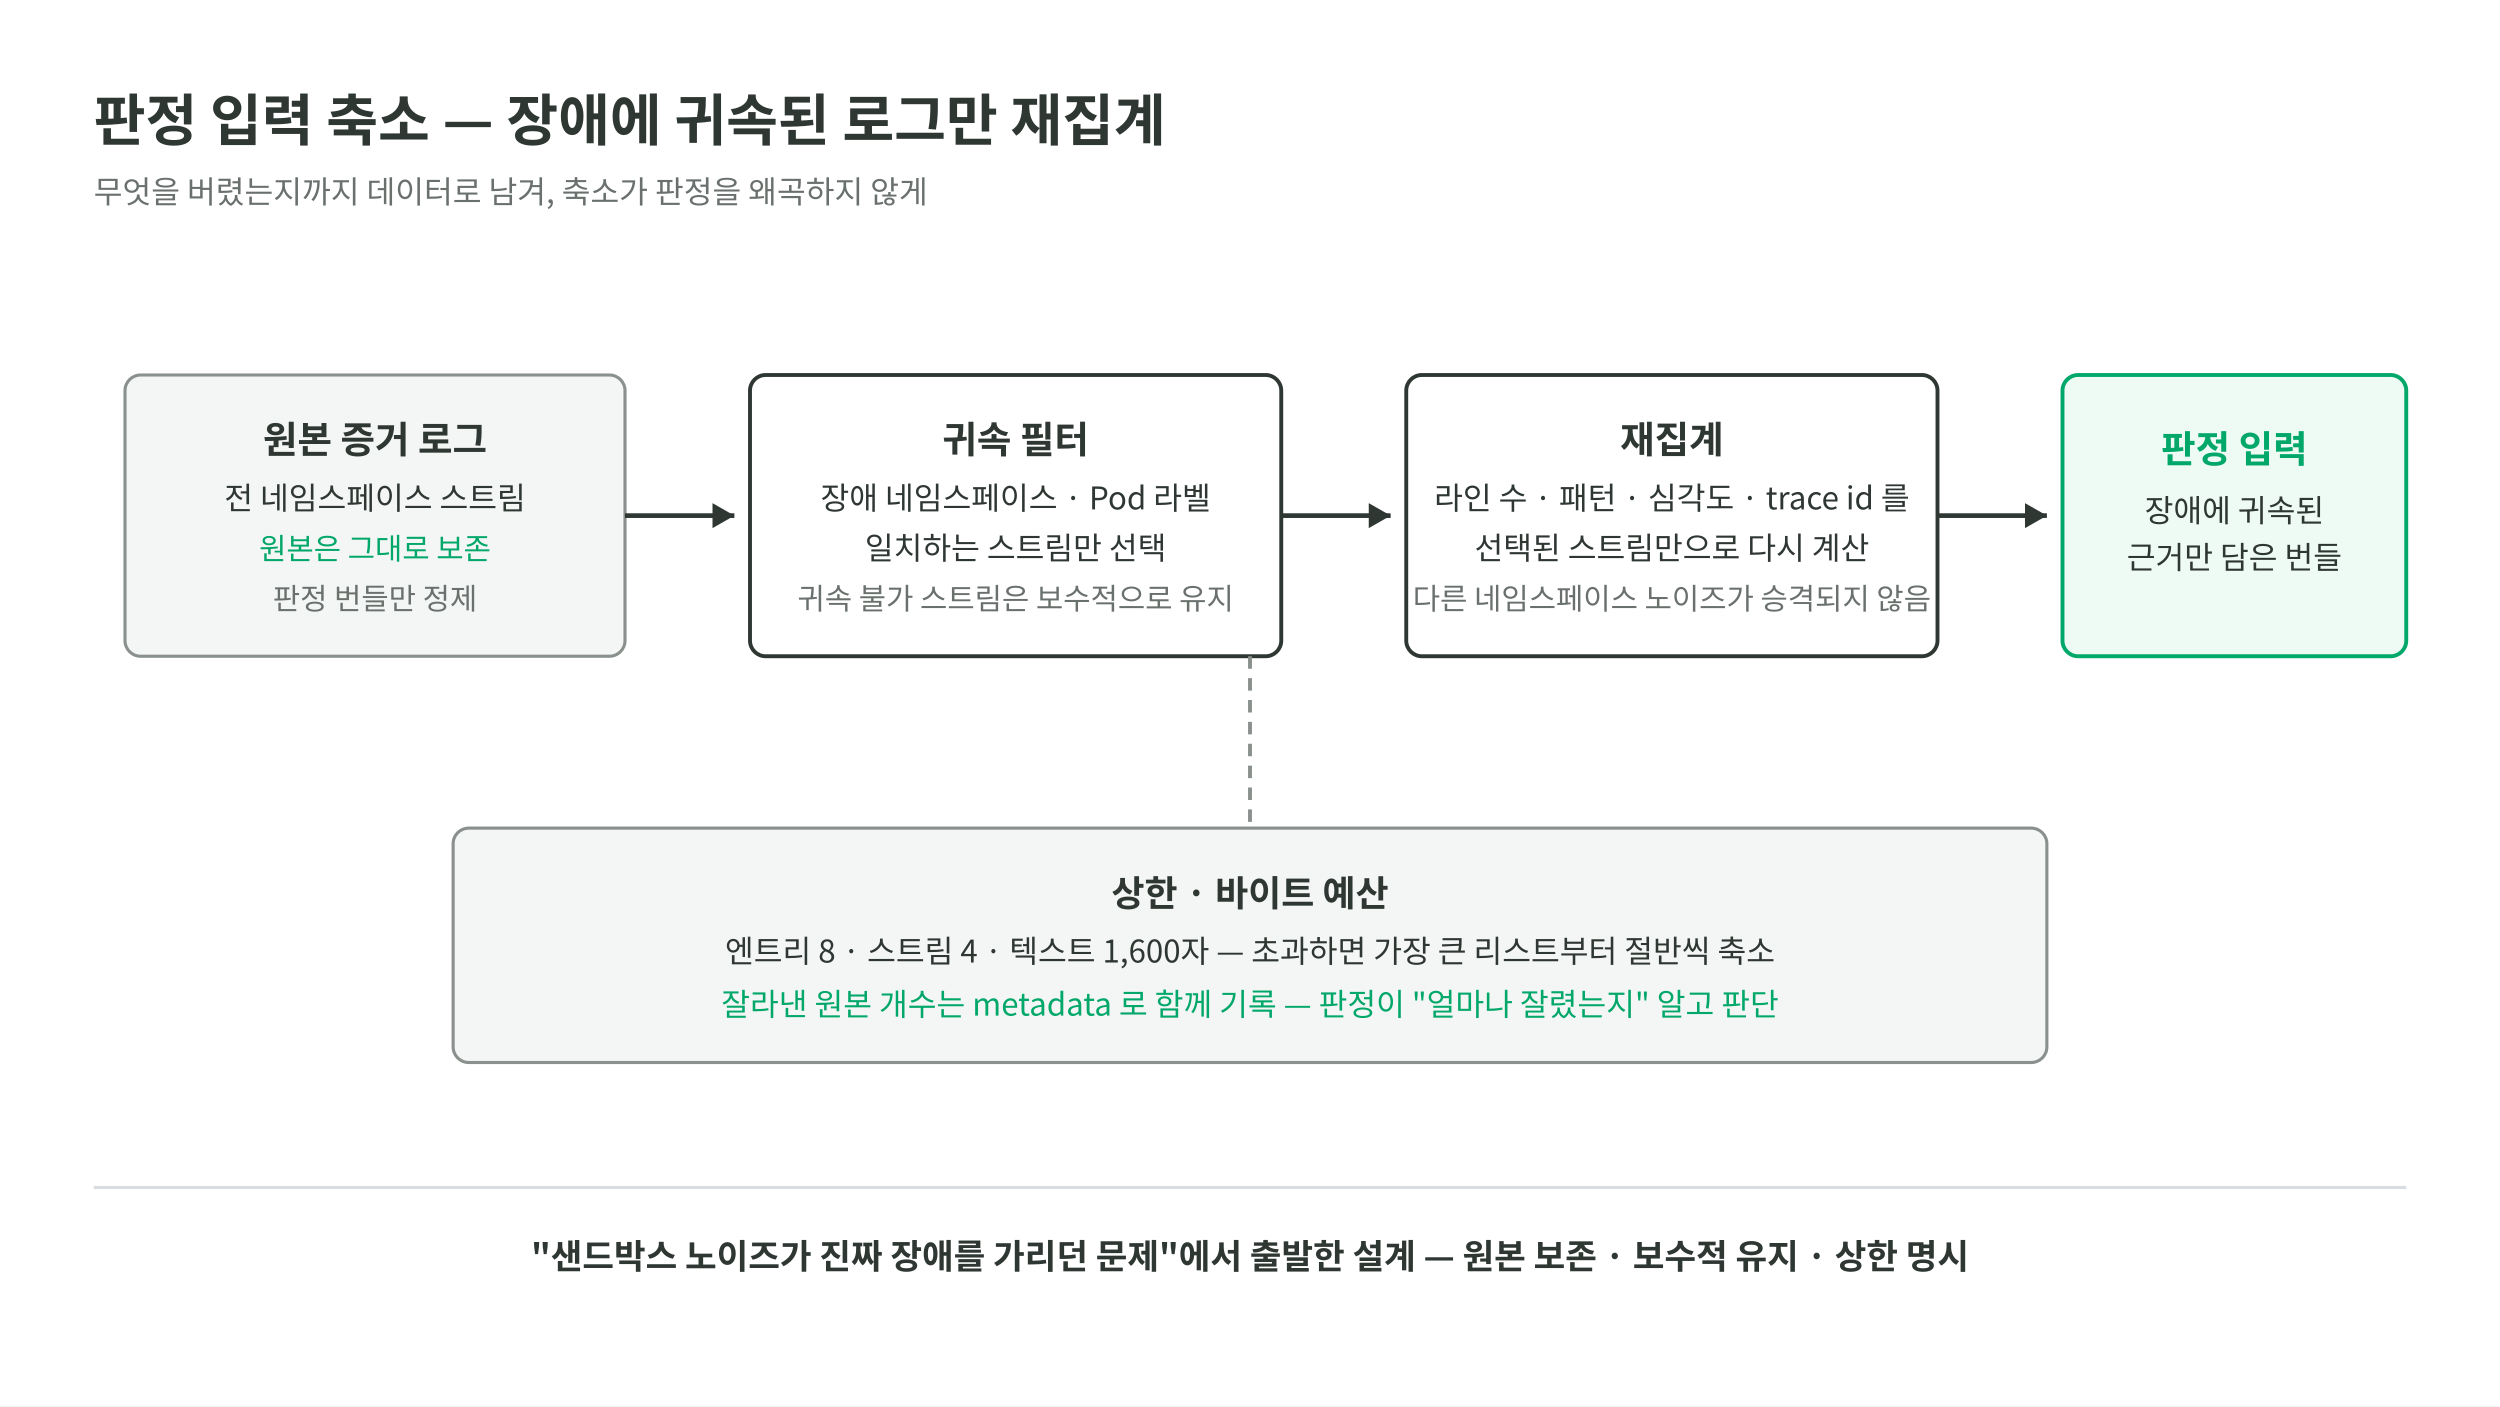
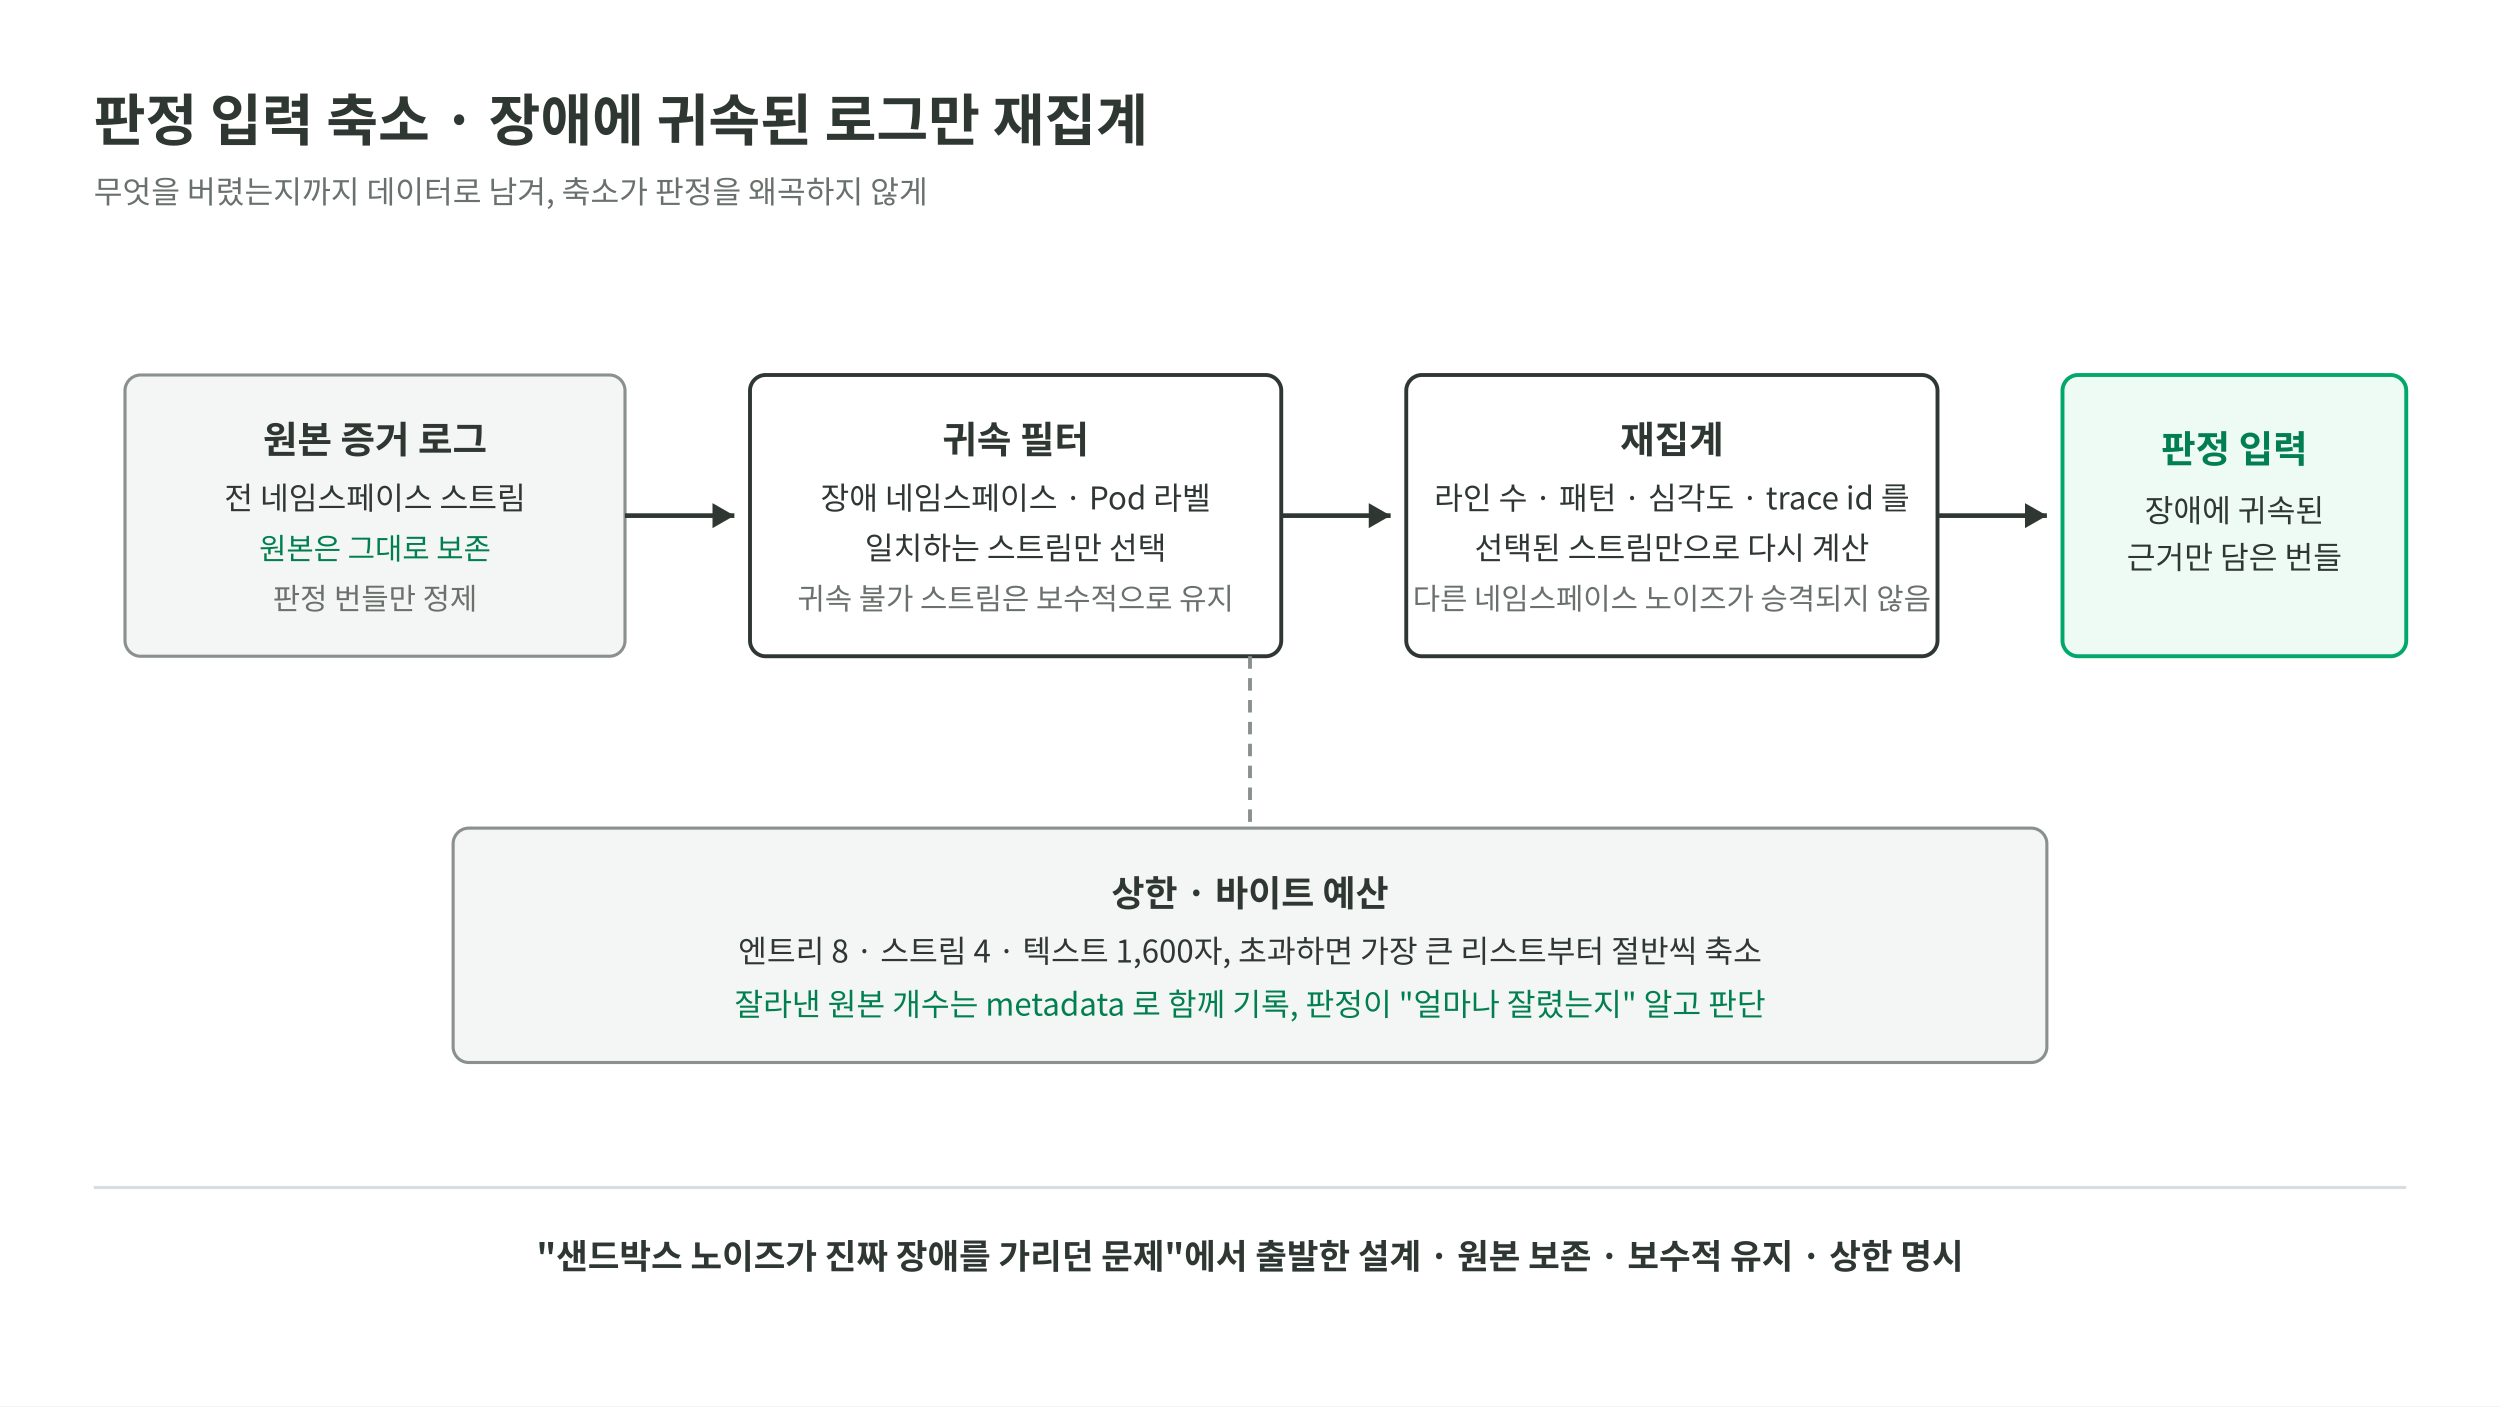
- <svg xmlns="http://www.w3.org/2000/svg" viewBox="0 0 1600 900">
+ <svg xmlns="http://www.w3.org/2000/svg" viewBox="0 0 1600 900" font-family="'Noto Sans KR','Noto Sans CJK KR',sans-serif">
  <rect x="0" y="0" width="1600" height="900" fill="#ffffff" />
-   <text x="60" y="90" font-family="'Noto Sans CJK KR','Noto Sans KR',sans-serif" font-size="36" font-weight="bold" fill="#2f3733">판정 입력 축소 — 장애에 귀속된 로그만 재집계</text>
-   <text x="60" y="130" font-family="'Noto Sans CJK KR','Noto Sans KR',sans-serif" font-size="20" fill="#6a716d">무엇을 버렸는지까지 데이터로 남겨, 축소가 판정을 왜곡하지 않게</text>
+   <text x="60" y="90" font-size="36" font-weight="bold" fill="#2f3733">판정 입력 축소 · 장애에 귀속된 로그만 재집계</text>
+   <text x="60" y="130" font-size="20" fill="#6a716d">무엇을 버렸는지까지 데이터로 남겨, 축소가 판정을 왜곡하지 않게</text>
  <rect x="80" y="240" width="320" height="180" rx="10" fill="#f4f6f5" stroke="#8a918d" stroke-width="2" />
-   <text x="240" y="290" text-anchor="middle" font-family="'Noto Sans CJK KR','Noto Sans KR',sans-serif" font-size="24" font-weight="bold" fill="#2f3733">원본 증거 로그</text>
-   <text x="240" y="326" text-anchor="middle" font-family="'Noto Sans CJK KR','Noto Sans KR',sans-serif" font-size="20" fill="#2f3733">전 네임스페이스 스트림</text>
-   <text x="240" y="358" text-anchor="middle" font-family="'Noto Sans CJK KR','Noto Sans KR',sans-serif" font-size="19" fill="#02a76a">원본은 그대로 보존</text>
-   <text x="240" y="390" text-anchor="middle" font-family="'Noto Sans CJK KR','Noto Sans KR',sans-serif" font-size="19" fill="#6a716d">판정 번들만 정제</text>
+   <text x="240" y="290" text-anchor="middle" font-size="24" font-weight="bold" fill="#2f3733">원본 증거 로그</text>
+   <text x="240" y="326" text-anchor="middle" font-size="20" fill="#2f3733">전 네임스페이스 스트림</text>
+   <text x="240" y="358" text-anchor="middle" font-size="19" fill="#027f50">원본은 그대로 보존</text>
+   <text x="240" y="390" text-anchor="middle" font-size="19" fill="#6a716d">판정 번들만 정제</text>
  <line x1="400" y1="330" x2="470" y2="330" stroke="#2f3733" stroke-width="3" />
  <polygon points="470,330 456,322 456,338" fill="#2f3733" />
  <rect x="480" y="240" width="340" height="180" rx="10" fill="#ffffff" stroke="#2f3733" stroke-width="2.5" />
-   <text x="650" y="290" text-anchor="middle" font-family="'Noto Sans CJK KR','Noto Sans KR',sans-serif" font-size="24" font-weight="bold" fill="#2f3733">귀속 필터</text>
-   <text x="650" y="326" text-anchor="middle" font-family="'Noto Sans CJK KR','Noto Sans KR',sans-serif" font-size="20" fill="#2f3733">장애 네임스페이스 · Pod 라벨</text>
-   <text x="650" y="358" text-anchor="middle" font-family="'Noto Sans CJK KR','Noto Sans KR',sans-serif" font-size="20" fill="#2f3733">일치하는 스트림만 선택</text>
-   <text x="650" y="390" text-anchor="middle" font-family="'Noto Sans CJK KR','Noto Sans KR',sans-serif" font-size="19" fill="#6a716d">귀속 불가 스트림은 보수적으로 유지</text>
+   <text x="650" y="290" text-anchor="middle" font-size="24" font-weight="bold" fill="#2f3733">귀속 필터</text>
+   <text x="650" y="326" text-anchor="middle" font-size="20" fill="#2f3733">장애 네임스페이스 · Pod 라벨</text>
+   <text x="650" y="358" text-anchor="middle" font-size="20" fill="#2f3733">일치하는 스트림만 선택</text>
+   <text x="650" y="390" text-anchor="middle" font-size="19" fill="#6a716d">귀속 불가 스트림은 보수적으로 유지</text>
  <line x1="820" y1="330" x2="890" y2="330" stroke="#2f3733" stroke-width="3" />
  <polygon points="890,330 876,322 876,338" fill="#2f3733" />
  <rect x="900" y="240" width="340" height="180" rx="10" fill="#ffffff" stroke="#2f3733" stroke-width="2.5" />
-   <text x="1070" y="290" text-anchor="middle" font-family="'Noto Sans CJK KR','Noto Sans KR',sans-serif" font-size="24" font-weight="bold" fill="#2f3733">재집계</text>
-   <text x="1070" y="326" text-anchor="middle" font-family="'Noto Sans CJK KR','Noto Sans KR',sans-serif" font-size="20" fill="#2f3733">라인 수 · 패턴 · 심각도 · trace id 를</text>
-   <text x="1070" y="358" text-anchor="middle" font-family="'Noto Sans CJK KR','Noto Sans KR',sans-serif" font-size="20" fill="#2f3733">선택된 스트림만으로 다시 계산</text>
-   <text x="1070" y="390" text-anchor="middle" font-family="'Noto Sans CJK KR','Noto Sans KR',sans-serif" font-size="19" fill="#6a716d">다른 네임스페이스 노이즈가 승격되지 않음</text>
+   <text x="1070" y="290" text-anchor="middle" font-size="24" font-weight="bold" fill="#2f3733">재집계</text>
+   <text x="1070" y="326" text-anchor="middle" font-size="20" fill="#2f3733">라인 수 · 패턴 · 심각도 · trace id 를</text>
+   <text x="1070" y="358" text-anchor="middle" font-size="20" fill="#2f3733">선택된 스트림만으로 다시 계산</text>
+   <text x="1070" y="390" text-anchor="middle" font-size="19" fill="#6a716d">다른 네임스페이스 노이즈가 승격되지 않음</text>
  <line x1="1240" y1="330" x2="1310" y2="330" stroke="#2f3733" stroke-width="3" />
  <polygon points="1310,330 1296,322 1296,338" fill="#2f3733" />
  <rect x="1320" y="240" width="220" height="180" rx="10" fill="#eefaf4" stroke="#02a76a" stroke-width="2.5" />
-   <text x="1430" y="296" text-anchor="middle" font-family="'Noto Sans CJK KR','Noto Sans KR',sans-serif" font-size="24" font-weight="bold" fill="#02a76a">판정 입력</text>
-   <text x="1430" y="334" text-anchor="middle" font-family="'Noto Sans CJK KR','Noto Sans KR',sans-serif" font-size="20" fill="#2f3733">장애에 귀속된</text>
-   <text x="1430" y="364" text-anchor="middle" font-family="'Noto Sans CJK KR','Noto Sans KR',sans-serif" font-size="20" fill="#2f3733">근거만 담은 번들</text>
+   <text x="1430" y="296" text-anchor="middle" font-size="24" font-weight="bold" fill="#027f50">판정 입력</text>
+   <text x="1430" y="334" text-anchor="middle" font-size="20" fill="#2f3733">장애에 귀속된</text>
+   <text x="1430" y="364" text-anchor="middle" font-size="20" fill="#2f3733">근거만 담은 번들</text>
+   <line x1="800" y1="420" x2="800" y2="530" stroke="#8a918d" stroke-width="2.5" stroke-dasharray="8 6" />
  <rect x="290" y="530" width="1020" height="150" rx="10" fill="#f4f6f5" stroke="#8a918d" stroke-width="2" />
-   <text x="800" y="580" text-anchor="middle" font-family="'Noto Sans CJK KR','Noto Sans KR',sans-serif" font-size="23" font-weight="bold" fill="#2f3733">상한 · 바이트 예산</text>
-   <text x="800" y="616" text-anchor="middle" font-family="'Noto Sans CJK KR','Noto Sans KR',sans-serif" font-size="20" fill="#2f3733">엔트리 8 · 스트림 4 · 텍스트 1,600자 — 초과하면 가장 큰 리스트부터 절반씩 축소</text>
-   <text x="800" y="650" text-anchor="middle" font-family="'Noto Sans CJK KR','Noto Sans KR',sans-serif" font-size="20" fill="#02a76a">잘라낸 원본 개수는 metadata 로 함께 기록 — 판정이 "얼마나 잘렸는지" 알고 판단</text>
-   <line x1="800" y1="420" x2="800" y2="530" stroke="#8a918d" stroke-width="2.5" stroke-dasharray="8 6" />
+   <text x="800" y="580" text-anchor="middle" font-size="23" font-weight="bold" fill="#2f3733">상한 · 바이트 예산</text>
+   <text x="800" y="616" text-anchor="middle" font-size="20" fill="#2f3733">엔트리 8 · 스트림 4 · 텍스트 1,600자, 초과하면 가장 큰 리스트부터 절반씩 축소</text>
+   <text x="800" y="650" text-anchor="middle" font-size="20" fill="#027f50">잘라낸 원본 개수는 metadata 로 함께 기록, 판정이 "얼마나 잘렸는지" 알고 판단</text>
  <line x1="60" y1="760" x2="1540" y2="760" stroke="#d9dde0" stroke-width="2" />
-   <text x="800" y="812" text-anchor="middle" font-family="'Noto Sans CJK KR','Noto Sans KR',sans-serif" font-size="22" font-weight="bold" fill="#2f3733">"샌드박스 노이즈가 진짜 장애를 가리던 문제"에서 출발한 설계 — 원본 보존 · 보수적 유지 · 상한 명시</text>
+   <text x="800" y="812" text-anchor="middle" font-size="22" font-weight="bold" fill="#2f3733">"샌드박스 노이즈가 진짜 장애를 가리던 문제"에서 출발한 설계 · 원본 보존 · 보수적 유지 · 상한 명시</text>
</svg>
